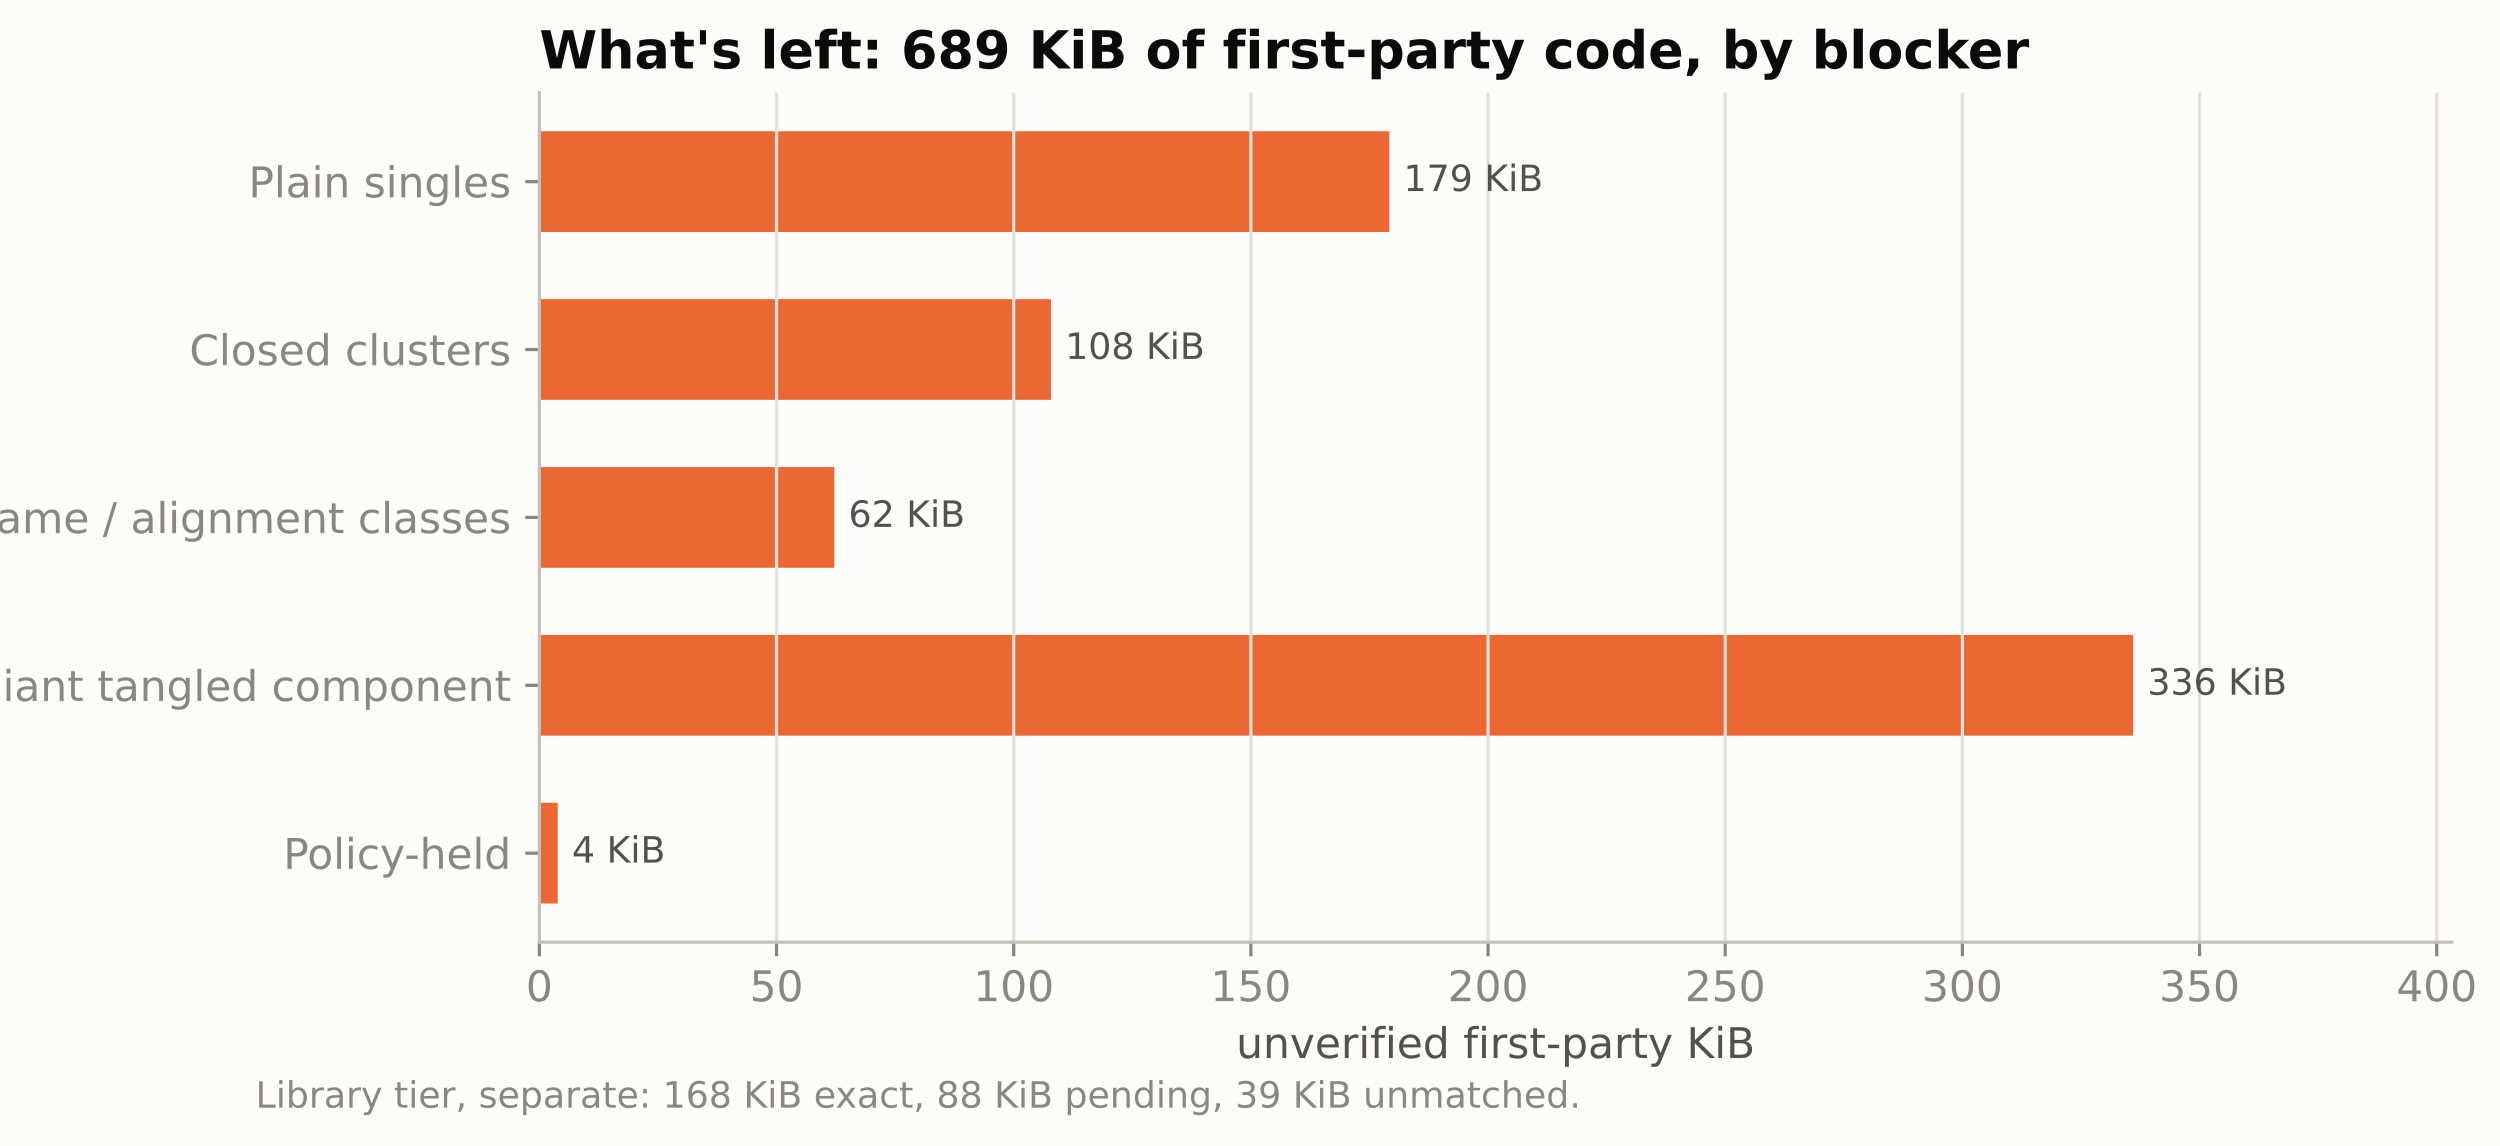
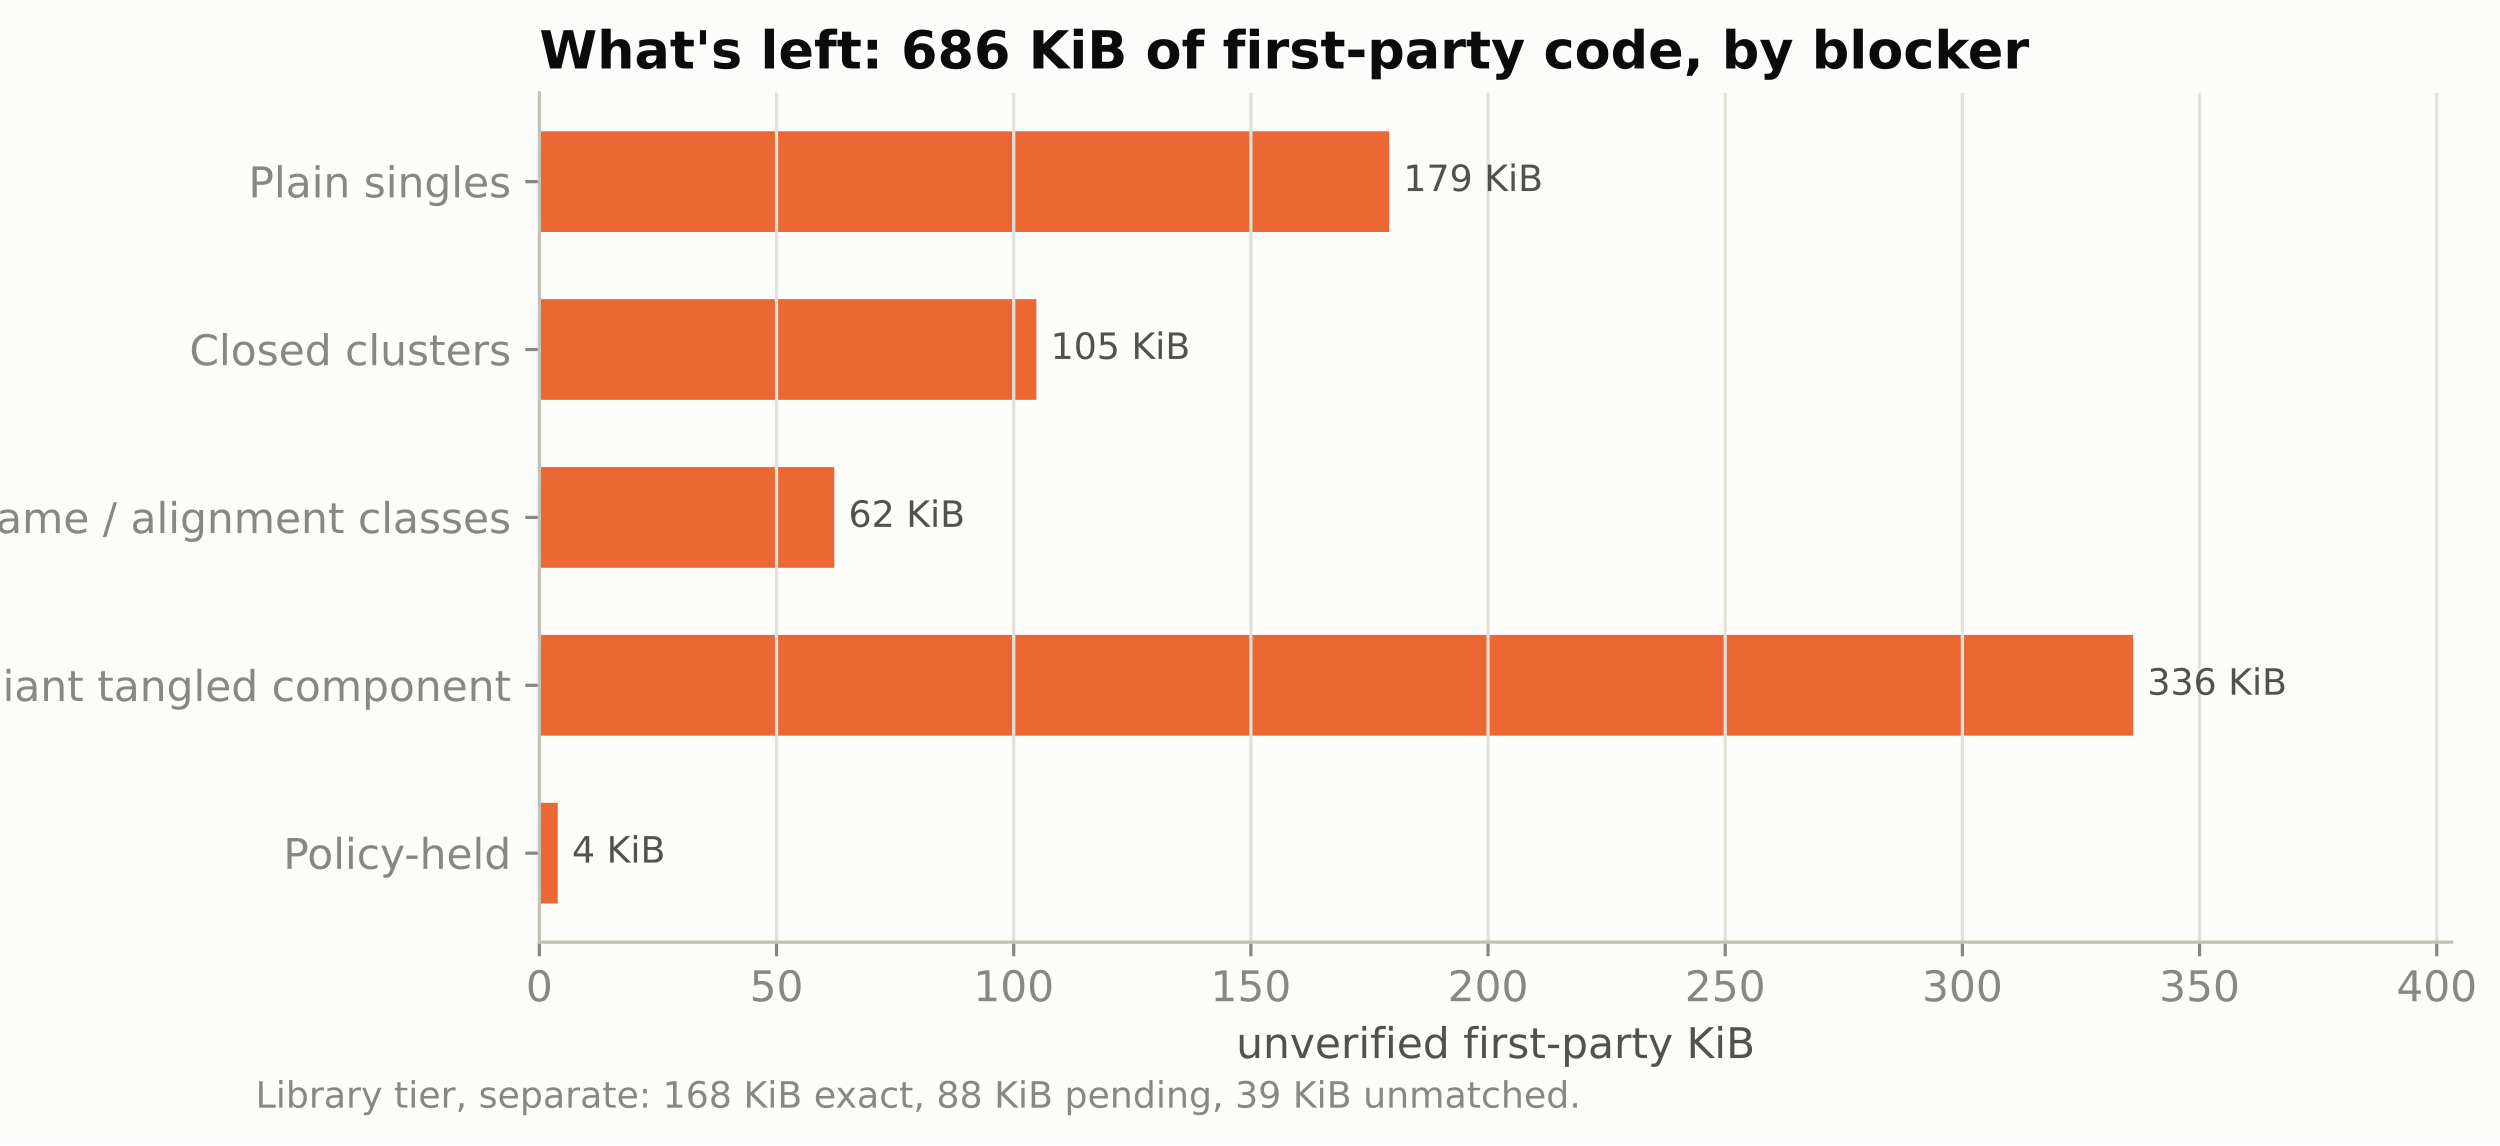
<svg xmlns="http://www.w3.org/2000/svg" xmlns:xlink="http://www.w3.org/1999/xlink" width="619.983pt" height="284.006pt" viewBox="0 0 619.983 284.006" version="1.1">
  <defs>
    <style type="text/css">*{stroke-linejoin: round; stroke-linecap: butt}</style>
  </defs>
  <g id="figure_1">
    <g id="patch_1">
      <path d="M -0 284.006  L 619.983 284.006  L 619.983 0  L -0 0  z " style="fill: #fcfcfb" />
    </g>
    <g id="axes_1">
      <g id="patch_2">
        <path d="M 133.759 233.648  L 608.059 233.648  L 608.059 22.976  L 133.759 22.976  z " style="fill: #fcfcfb" />
      </g>
      <g id="patch_3">
        <path d="M 133.759 224.072  L 138.314 224.072  L 138.314 199.092  L 133.759 199.092  z " clip-path="url(#pe3470cc458)" style="fill: #eb6834" />
      </g>
      <g id="patch_4">
        <path d="M 133.759 182.438  L 529.009 182.438  L 529.009 157.457  L 133.759 157.457  z " clip-path="url(#pe3470cc458)" style="fill: #eb6834" />
      </g>
      <g id="patch_5">
        <path d="M 133.759 140.803  L 206.901 140.803  L 206.901 115.822  L 133.759 115.822  z " clip-path="url(#pe3470cc458)" style="fill: #eb6834" />
      </g>
      <g id="patch_6">
-         <path d="M 133.759 99.168  L 260.631 99.168  L 260.631 74.187  L 133.759 74.187  z " clip-path="url(#pe3470cc458)" style="fill: #eb6834" />
+         <path d="M 133.759 99.168  L 257.02 99.168  L 257.02 74.187  L 133.759 74.187  z " clip-path="url(#pe3470cc458)" style="fill: #eb6834" />
      </g>
      <g id="patch_7">
-         <path d="M 133.759 57.533  L 344.541 57.533  L 344.541 32.552  L 133.759 32.552  z " clip-path="url(#pe3470cc458)" style="fill: #eb6834" />
+         <path d="M 133.759 57.533  L 344.51 57.533  L 344.51 32.552  L 133.759 32.552  z " clip-path="url(#pe3470cc458)" style="fill: #eb6834" />
      </g>
      <g id="matplotlib.axis_1">
        <g id="xtick_1">
          <g id="line2d_1">
            <path d="M 133.759 233.648  L 133.759 22.976  " clip-path="url(#pe3470cc458)" style="fill: none; stroke: #e1e0d9; stroke-width: 0.8; stroke-linecap: square" />
          </g>
          <g id="line2d_2">
            <defs>
              <path id="mc9588ca993" d="M 0 0  L 0 3.5  " style="stroke: #898781; stroke-width: 0.8" />
            </defs>
            <g>
              <use xlink:href="#mc9588ca993" x="133.759" y="233.648" style="fill: #898781; stroke: #898781; stroke-width: 0.8" />
            </g>
          </g>
          <g id="text_1">
            <text style="font-size: 10.5px; font-family: 'Segoe UI', 'DejaVu Sans', 'Bitstream Vera Sans', 'Computer Modern Sans Serif', 'Lucida Grande', 'Verdana', 'Geneva', 'Lucid', 'Arial', 'Helvetica', 'Avant Garde', sans-serif; text-anchor: middle; fill: #898781" x="133.759" y="248.293" transform="rotate(-0 133.7589 248.2927)">0</text>
          </g>
        </g>
        <g id="xtick_2">
          <g id="line2d_3">
            <path d="M 192.576 233.648  L 192.576 22.976  " clip-path="url(#pe3470cc458)" style="fill: none; stroke: #e1e0d9; stroke-width: 0.8; stroke-linecap: square" />
          </g>
          <g id="line2d_4">
            <g>
              <use xlink:href="#mc9588ca993" x="192.576" y="233.648" style="fill: #898781; stroke: #898781; stroke-width: 0.8" />
            </g>
          </g>
          <g id="text_2">
            <text style="font-size: 10.5px; font-family: 'Segoe UI', 'DejaVu Sans', 'Bitstream Vera Sans', 'Computer Modern Sans Serif', 'Lucida Grande', 'Verdana', 'Geneva', 'Lucid', 'Arial', 'Helvetica', 'Avant Garde', sans-serif; text-anchor: middle; fill: #898781" x="192.576" y="248.293" transform="rotate(-0 192.5757 248.2927)">50</text>
          </g>
        </g>
        <g id="xtick_3">
          <g id="line2d_5">
            <path d="M 251.392 233.648  L 251.392 22.976  " clip-path="url(#pe3470cc458)" style="fill: none; stroke: #e1e0d9; stroke-width: 0.8; stroke-linecap: square" />
          </g>
          <g id="line2d_6">
            <g>
              <use xlink:href="#mc9588ca993" x="251.392" y="233.648" style="fill: #898781; stroke: #898781; stroke-width: 0.8" />
            </g>
          </g>
          <g id="text_3">
            <text style="font-size: 10.5px; font-family: 'Segoe UI', 'DejaVu Sans', 'Bitstream Vera Sans', 'Computer Modern Sans Serif', 'Lucida Grande', 'Verdana', 'Geneva', 'Lucid', 'Arial', 'Helvetica', 'Avant Garde', sans-serif; text-anchor: middle; fill: #898781" x="251.392" y="248.293" transform="rotate(-0 251.3925 248.2927)">100</text>
          </g>
        </g>
        <g id="xtick_4">
          <g id="line2d_7">
            <path d="M 310.209 233.648  L 310.209 22.976  " clip-path="url(#pe3470cc458)" style="fill: none; stroke: #e1e0d9; stroke-width: 0.8; stroke-linecap: square" />
          </g>
          <g id="line2d_8">
            <g>
              <use xlink:href="#mc9588ca993" x="310.209" y="233.648" style="fill: #898781; stroke: #898781; stroke-width: 0.8" />
            </g>
          </g>
          <g id="text_4">
            <text style="font-size: 10.5px; font-family: 'Segoe UI', 'DejaVu Sans', 'Bitstream Vera Sans', 'Computer Modern Sans Serif', 'Lucida Grande', 'Verdana', 'Geneva', 'Lucid', 'Arial', 'Helvetica', 'Avant Garde', sans-serif; text-anchor: middle; fill: #898781" x="310.209" y="248.293" transform="rotate(-0 310.2093 248.2927)">150</text>
          </g>
        </g>
        <g id="xtick_5">
          <g id="line2d_9">
            <path d="M 369.026 233.648  L 369.026 22.976  " clip-path="url(#pe3470cc458)" style="fill: none; stroke: #e1e0d9; stroke-width: 0.8; stroke-linecap: square" />
          </g>
          <g id="line2d_10">
            <g>
              <use xlink:href="#mc9588ca993" x="369.026" y="233.648" style="fill: #898781; stroke: #898781; stroke-width: 0.8" />
            </g>
          </g>
          <g id="text_5">
            <text style="font-size: 10.5px; font-family: 'Segoe UI', 'DejaVu Sans', 'Bitstream Vera Sans', 'Computer Modern Sans Serif', 'Lucida Grande', 'Verdana', 'Geneva', 'Lucid', 'Arial', 'Helvetica', 'Avant Garde', sans-serif; text-anchor: middle; fill: #898781" x="369.026" y="248.293" transform="rotate(-0 369.0261 248.2927)">200</text>
          </g>
        </g>
        <g id="xtick_6">
          <g id="line2d_11">
            <path d="M 427.843 233.648  L 427.843 22.976  " clip-path="url(#pe3470cc458)" style="fill: none; stroke: #e1e0d9; stroke-width: 0.8; stroke-linecap: square" />
          </g>
          <g id="line2d_12">
            <g>
              <use xlink:href="#mc9588ca993" x="427.843" y="233.648" style="fill: #898781; stroke: #898781; stroke-width: 0.8" />
            </g>
          </g>
          <g id="text_6">
            <text style="font-size: 10.5px; font-family: 'Segoe UI', 'DejaVu Sans', 'Bitstream Vera Sans', 'Computer Modern Sans Serif', 'Lucida Grande', 'Verdana', 'Geneva', 'Lucid', 'Arial', 'Helvetica', 'Avant Garde', sans-serif; text-anchor: middle; fill: #898781" x="427.843" y="248.293" transform="rotate(-0 427.8429 248.2927)">250</text>
          </g>
        </g>
        <g id="xtick_7">
          <g id="line2d_13">
            <path d="M 486.66 233.648  L 486.66 22.976  " clip-path="url(#pe3470cc458)" style="fill: none; stroke: #e1e0d9; stroke-width: 0.8; stroke-linecap: square" />
          </g>
          <g id="line2d_14">
            <g>
              <use xlink:href="#mc9588ca993" x="486.66" y="233.648" style="fill: #898781; stroke: #898781; stroke-width: 0.8" />
            </g>
          </g>
          <g id="text_7">
            <text style="font-size: 10.5px; font-family: 'Segoe UI', 'DejaVu Sans', 'Bitstream Vera Sans', 'Computer Modern Sans Serif', 'Lucida Grande', 'Verdana', 'Geneva', 'Lucid', 'Arial', 'Helvetica', 'Avant Garde', sans-serif; text-anchor: middle; fill: #898781" x="486.66" y="248.293" transform="rotate(-0 486.6597 248.2927)">300</text>
          </g>
        </g>
        <g id="xtick_8">
          <g id="line2d_15">
            <path d="M 545.476 233.648  L 545.476 22.976  " clip-path="url(#pe3470cc458)" style="fill: none; stroke: #e1e0d9; stroke-width: 0.8; stroke-linecap: square" />
          </g>
          <g id="line2d_16">
            <g>
              <use xlink:href="#mc9588ca993" x="545.476" y="233.648" style="fill: #898781; stroke: #898781; stroke-width: 0.8" />
            </g>
          </g>
          <g id="text_8">
            <text style="font-size: 10.5px; font-family: 'Segoe UI', 'DejaVu Sans', 'Bitstream Vera Sans', 'Computer Modern Sans Serif', 'Lucida Grande', 'Verdana', 'Geneva', 'Lucid', 'Arial', 'Helvetica', 'Avant Garde', sans-serif; text-anchor: middle; fill: #898781" x="545.476" y="248.293" transform="rotate(-0 545.4765 248.2927)">350</text>
          </g>
        </g>
        <g id="xtick_9">
          <g id="line2d_17">
            <path d="M 604.293 233.648  L 604.293 22.976  " clip-path="url(#pe3470cc458)" style="fill: none; stroke: #e1e0d9; stroke-width: 0.8; stroke-linecap: square" />
          </g>
          <g id="line2d_18">
            <g>
              <use xlink:href="#mc9588ca993" x="604.293" y="233.648" style="fill: #898781; stroke: #898781; stroke-width: 0.8" />
            </g>
          </g>
          <g id="text_9">
            <text style="font-size: 10.5px; font-family: 'Segoe UI', 'DejaVu Sans', 'Bitstream Vera Sans', 'Computer Modern Sans Serif', 'Lucida Grande', 'Verdana', 'Geneva', 'Lucid', 'Arial', 'Helvetica', 'Avant Garde', sans-serif; text-anchor: middle; fill: #898781" x="604.293" y="248.293" transform="rotate(-0 604.2933 248.2927)">400</text>
          </g>
        </g>
        <g id="text_10">
          <text style="font-size: 10.5px; font-family: 'Segoe UI', 'DejaVu Sans', 'Bitstream Vera Sans', 'Computer Modern Sans Serif', 'Lucida Grande', 'Verdana', 'Geneva', 'Lucid', 'Arial', 'Helvetica', 'Avant Garde', sans-serif; text-anchor: middle; fill: #52514e" x="370.909" y="262.387" transform="rotate(-0 370.9089 262.3873)">unverified first-party KiB</text>
        </g>
      </g>
      <g id="matplotlib.axis_2">
        <g id="ytick_1">
          <g id="line2d_19">
            <defs>
              <path id="mee49852863" d="M 0 0  L -3.5 0  " style="stroke: #898781; stroke-width: 0.8" />
            </defs>
            <g>
              <use xlink:href="#mee49852863" x="133.759" y="211.582" style="fill: #898781; stroke: #898781; stroke-width: 0.8" />
            </g>
          </g>
          <g id="text_11">
            <text style="font-size: 10.5px; font-family: 'Segoe UI', 'DejaVu Sans', 'Bitstream Vera Sans', 'Computer Modern Sans Serif', 'Lucida Grande', 'Verdana', 'Geneva', 'Lucid', 'Arial', 'Helvetica', 'Avant Garde', sans-serif; text-anchor: end; fill: #898781" x="126.759" y="215.469" transform="rotate(-0 126.7589 215.4686)">Policy-held</text>
          </g>
        </g>
        <g id="ytick_2">
          <g id="line2d_20">
            <g>
              <use xlink:href="#mee49852863" x="133.759" y="169.947" style="fill: #898781; stroke: #898781; stroke-width: 0.8" />
            </g>
          </g>
          <g id="text_12">
            <text style="font-size: 10.5px; font-family: 'Segoe UI', 'DejaVu Sans', 'Bitstream Vera Sans', 'Computer Modern Sans Serif', 'Lucida Grande', 'Verdana', 'Geneva', 'Lucid', 'Arial', 'Helvetica', 'Avant Garde', sans-serif; text-anchor: end; fill: #898781" x="126.759" y="173.834" transform="rotate(-0 126.7589 173.8338)">Giant tangled component</text>
          </g>
        </g>
        <g id="ytick_3">
          <g id="line2d_21">
            <g>
              <use xlink:href="#mee49852863" x="133.759" y="128.312" style="fill: #898781; stroke: #898781; stroke-width: 0.8" />
            </g>
          </g>
          <g id="text_13">
            <text style="font-size: 10.5px; font-family: 'Segoe UI', 'DejaVu Sans', 'Bitstream Vera Sans', 'Computer Modern Sans Serif', 'Lucida Grande', 'Verdana', 'Geneva', 'Lucid', 'Arial', 'Helvetica', 'Avant Garde', sans-serif; text-anchor: end; fill: #898781" x="126.759" y="132.199" transform="rotate(-0 126.7589 132.199)">Frame / alignment classes</text>
          </g>
        </g>
        <g id="ytick_4">
          <g id="line2d_22">
            <g>
              <use xlink:href="#mee49852863" x="133.759" y="86.678" style="fill: #898781; stroke: #898781; stroke-width: 0.8" />
            </g>
          </g>
          <g id="text_14">
            <text style="font-size: 10.5px; font-family: 'Segoe UI', 'DejaVu Sans', 'Bitstream Vera Sans', 'Computer Modern Sans Serif', 'Lucida Grande', 'Verdana', 'Geneva', 'Lucid', 'Arial', 'Helvetica', 'Avant Garde', sans-serif; text-anchor: end; fill: #898781" x="126.759" y="90.564" transform="rotate(-0 126.7589 90.56426)">Closed clusters</text>
          </g>
        </g>
        <g id="ytick_5">
          <g id="line2d_23">
            <g>
              <use xlink:href="#mee49852863" x="133.759" y="45.043" style="fill: #898781; stroke: #898781; stroke-width: 0.8" />
            </g>
          </g>
          <g id="text_15">
            <text style="font-size: 10.5px; font-family: 'Segoe UI', 'DejaVu Sans', 'Bitstream Vera Sans', 'Computer Modern Sans Serif', 'Lucida Grande', 'Verdana', 'Geneva', 'Lucid', 'Arial', 'Helvetica', 'Avant Garde', sans-serif; text-anchor: end; fill: #898781" x="126.759" y="48.929" transform="rotate(-0 126.7589 48.92948)">Plain singles</text>
          </g>
        </g>
      </g>
      <g id="patch_8">
        <path d="M 133.759 233.648  L 133.759 22.976  " style="fill: none; stroke: #c3c2b7; stroke-width: 0.8; stroke-linejoin: miter; stroke-linecap: square" />
      </g>
      <g id="patch_9">
        <path d="M 133.759 233.648  L 608.059 233.648  " style="fill: none; stroke: #c3c2b7; stroke-width: 0.8; stroke-linejoin: miter; stroke-linecap: square" />
      </g>
      <g id="text_16">
        <text style="font-size: 9px; font-family: 'Segoe UI', 'DejaVu Sans', 'Bitstream Vera Sans', 'Computer Modern Sans Serif', 'Lucida Grande', 'Verdana', 'Geneva', 'Lucid', 'Arial', 'Helvetica', 'Avant Garde', sans-serif; text-anchor: start; fill: #52514e" x="141.843" y="213.924" transform="rotate(-0 141.8428 213.9242)">4 KiB</text>
      </g>
      <g id="text_17">
        <text style="font-size: 9px; font-family: 'Segoe UI', 'DejaVu Sans', 'Bitstream Vera Sans', 'Computer Modern Sans Serif', 'Lucida Grande', 'Verdana', 'Geneva', 'Lucid', 'Arial', 'Helvetica', 'Avant Garde', sans-serif; text-anchor: start; fill: #52514e" x="532.538" y="172.289" transform="rotate(-0 532.5379 172.2894)">336 KiB</text>
      </g>
      <g id="text_18">
        <text style="font-size: 9px; font-family: 'Segoe UI', 'DejaVu Sans', 'Bitstream Vera Sans', 'Computer Modern Sans Serif', 'Lucida Grande', 'Verdana', 'Geneva', 'Lucid', 'Arial', 'Helvetica', 'Avant Garde', sans-serif; text-anchor: start; fill: #52514e" x="210.43" y="130.655" transform="rotate(-0 210.4298 130.6546)">62 KiB</text>
      </g>
      <g id="text_19">
-         <text style="font-size: 9px; font-family: 'Segoe UI', 'DejaVu Sans', 'Bitstream Vera Sans', 'Computer Modern Sans Serif', 'Lucida Grande', 'Verdana', 'Geneva', 'Lucid', 'Arial', 'Helvetica', 'Avant Garde', sans-serif; text-anchor: start; fill: #52514e" x="264.16" y="89.02" transform="rotate(-0 264.1599 89.01982)">108 KiB</text>
+         <text style="font-size: 9px; font-family: 'Segoe UI', 'DejaVu Sans', 'Bitstream Vera Sans', 'Computer Modern Sans Serif', 'Lucida Grande', 'Verdana', 'Geneva', 'Lucid', 'Arial', 'Helvetica', 'Avant Garde', sans-serif; text-anchor: start; fill: #52514e" x="260.549" y="89.02" transform="rotate(-0 260.5493 89.01982)">105 KiB</text>
      </g>
      <g id="text_20">
-         <text style="font-size: 9px; font-family: 'Segoe UI', 'DejaVu Sans', 'Bitstream Vera Sans', 'Computer Modern Sans Serif', 'Lucida Grande', 'Verdana', 'Geneva', 'Lucid', 'Arial', 'Helvetica', 'Avant Garde', sans-serif; text-anchor: start; fill: #52514e" x="348.07" y="47.385" transform="rotate(-0 348.0703 47.38504)">179 KiB</text>
+         <text style="font-size: 9px; font-family: 'Segoe UI', 'DejaVu Sans', 'Bitstream Vera Sans', 'Computer Modern Sans Serif', 'Lucida Grande', 'Verdana', 'Geneva', 'Lucid', 'Arial', 'Helvetica', 'Avant Garde', sans-serif; text-anchor: start; fill: #52514e" x="348.039" y="47.385" transform="rotate(-0 348.0393 47.38504)">179 KiB</text>
      </g>
      <g id="text_21">
-         <text style="font-weight: 700; font-size: 13px; font-family: 'Segoe UI', 'DejaVu Sans', 'Bitstream Vera Sans', 'Computer Modern Sans Serif', 'Lucida Grande', 'Verdana', 'Geneva', 'Lucid', 'Arial', 'Helvetica', 'Avant Garde', sans-serif; text-anchor: start; fill: #0b0b0b" x="133.759" y="16.976" transform="rotate(-0 133.7589 16.97641)">What's left: 689 KiB of first-party code, by blocker</text>
+         <text style="font-weight: 700; font-size: 13px; font-family: 'Segoe UI', 'DejaVu Sans', 'Bitstream Vera Sans', 'Computer Modern Sans Serif', 'Lucida Grande', 'Verdana', 'Geneva', 'Lucid', 'Arial', 'Helvetica', 'Avant Garde', sans-serif; text-anchor: start; fill: #0b0b0b" x="133.759" y="16.976" transform="rotate(-0 133.7589 16.97641)">What's left: 686 KiB of first-party code, by blocker</text>
      </g>
    </g>
    <g id="text_22">
      <text style="font-size: 9px; font-family: 'Segoe UI', 'DejaVu Sans', 'Bitstream Vera Sans', 'Computer Modern Sans Serif', 'Lucida Grande', 'Verdana', 'Geneva', 'Lucid', 'Arial', 'Helvetica', 'Avant Garde', sans-serif; text-anchor: start; fill: #898781" x="63.379" y="274.688" transform="rotate(-0 63.37891 274.6884)">Library tier, separate: 168 KiB exact, 88 KiB pending, 39 KiB unmatched.</text>
    </g>
  </g>
  <defs>
    <clipPath id="pe3470cc458">
      <rect x="133.759" y="22.976" width="474.3" height="210.672" />
    </clipPath>
  </defs>
</svg>
